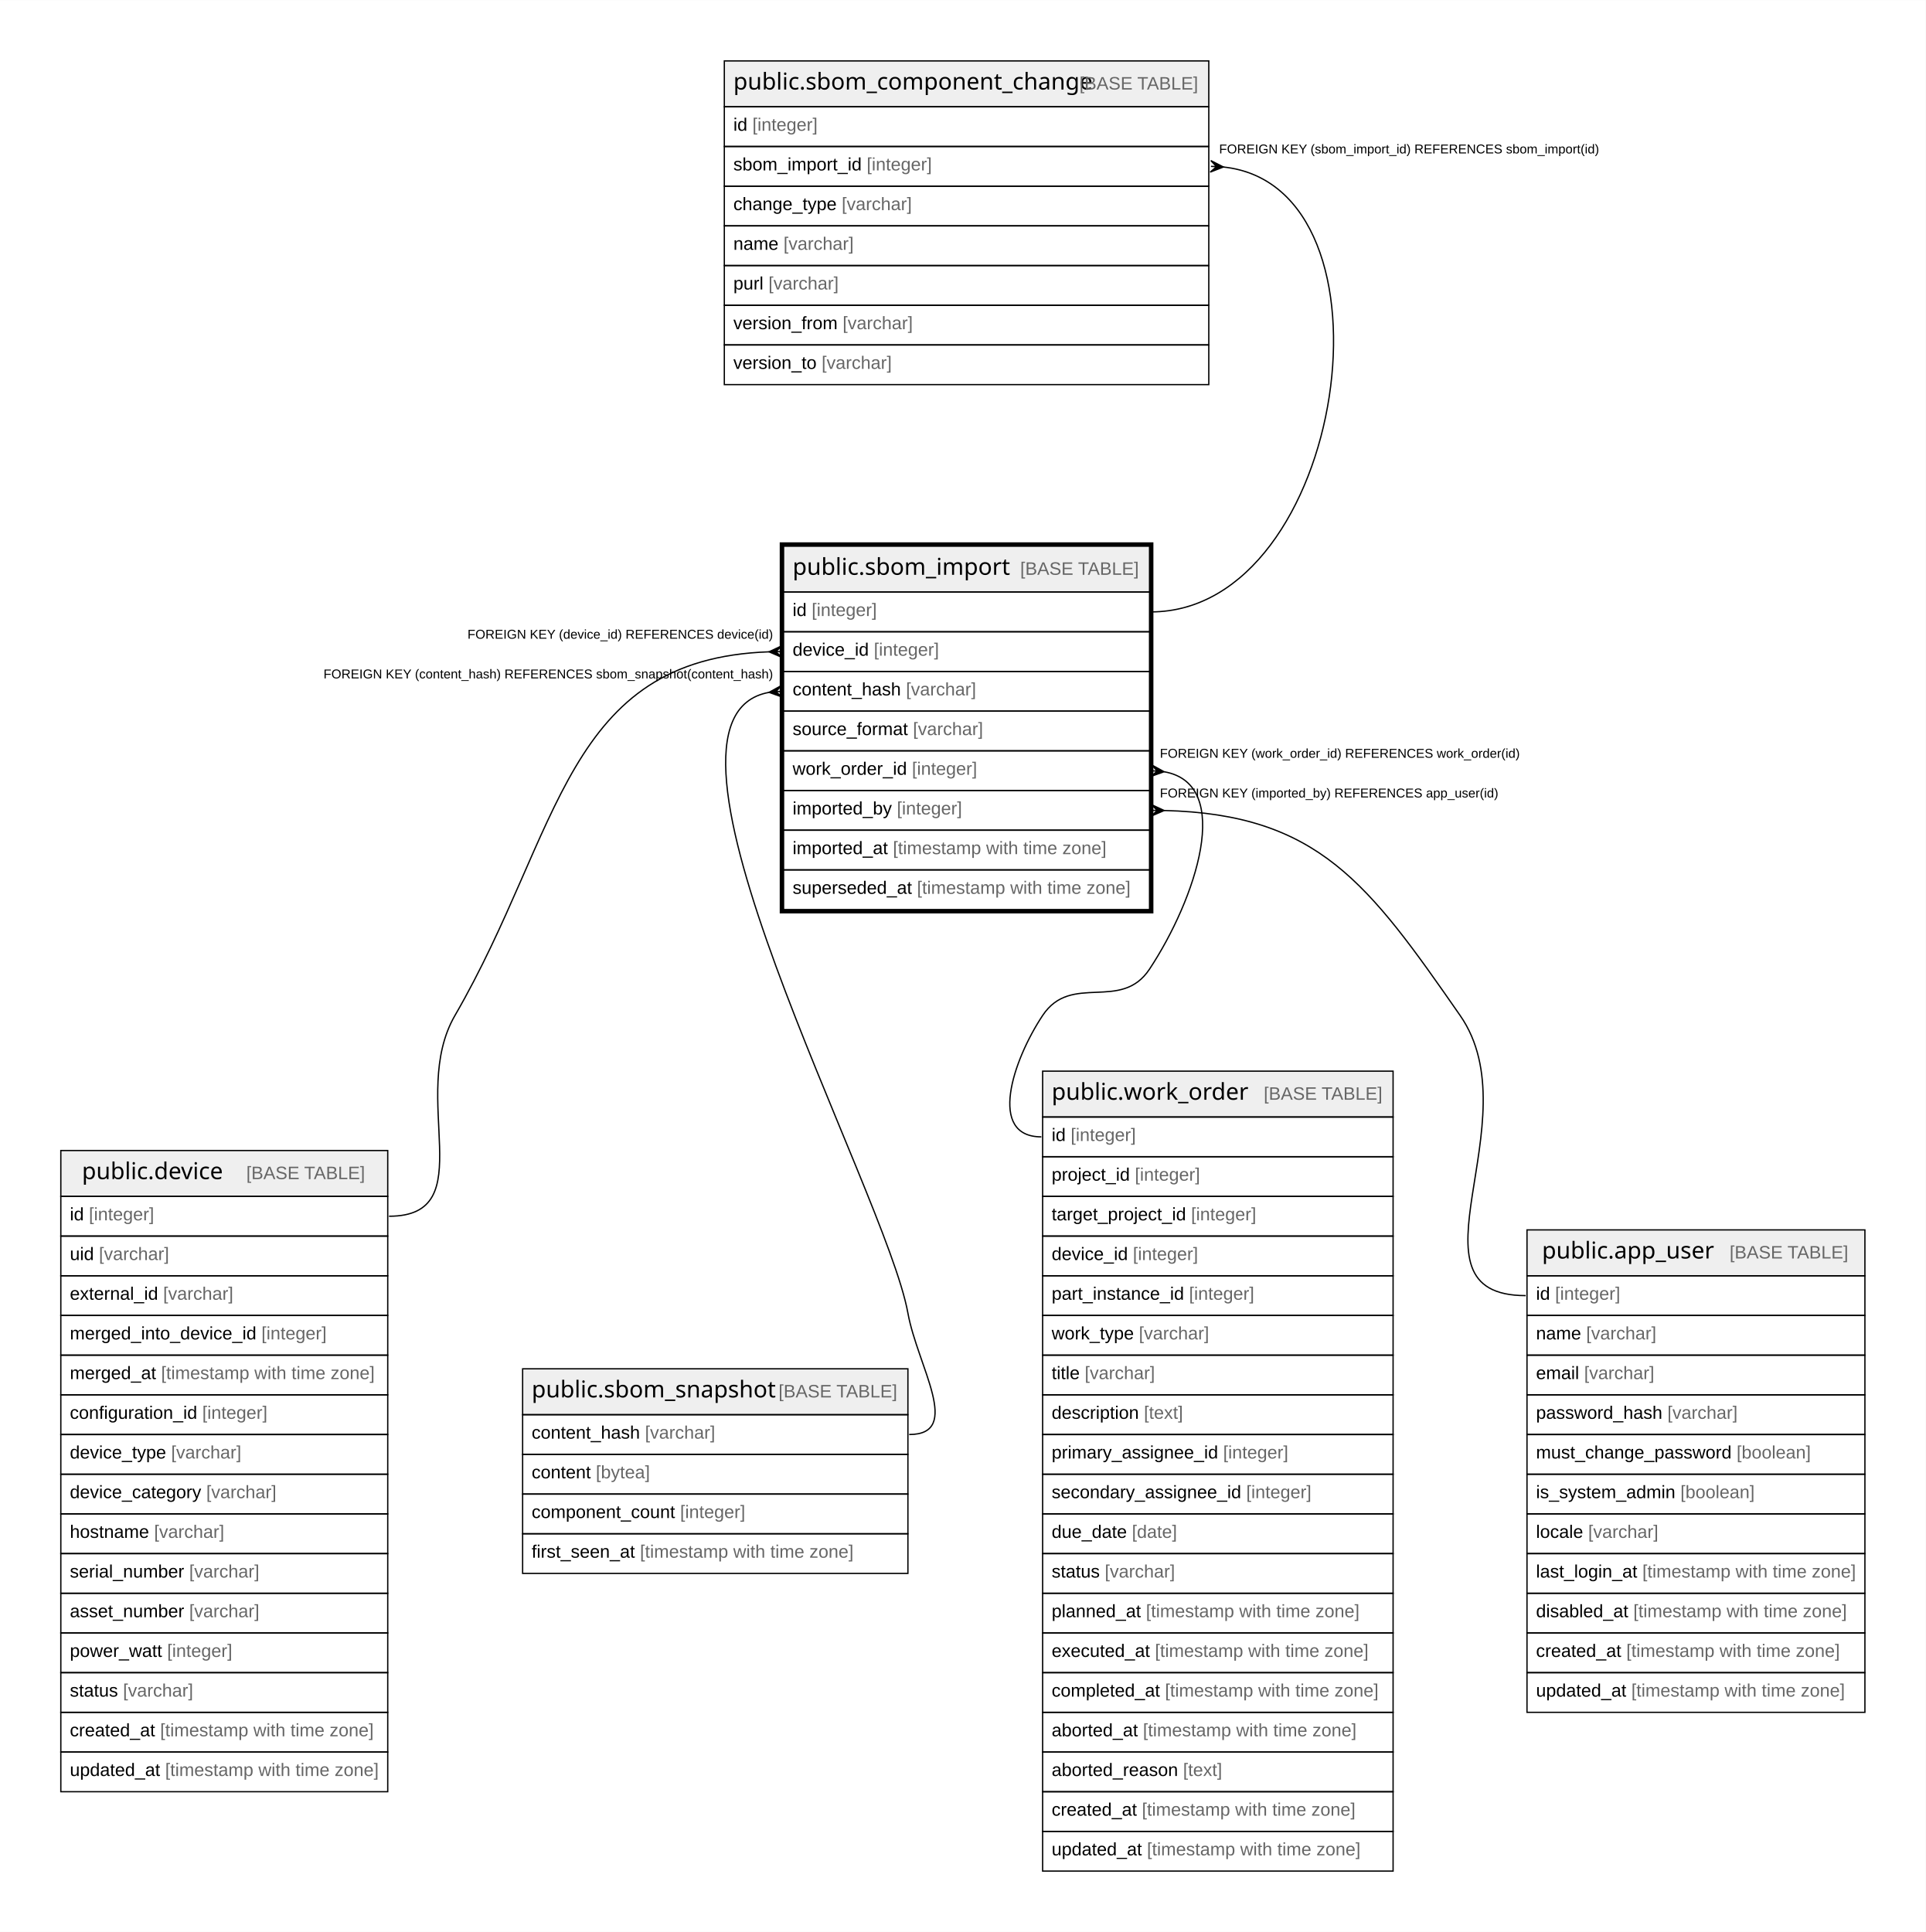
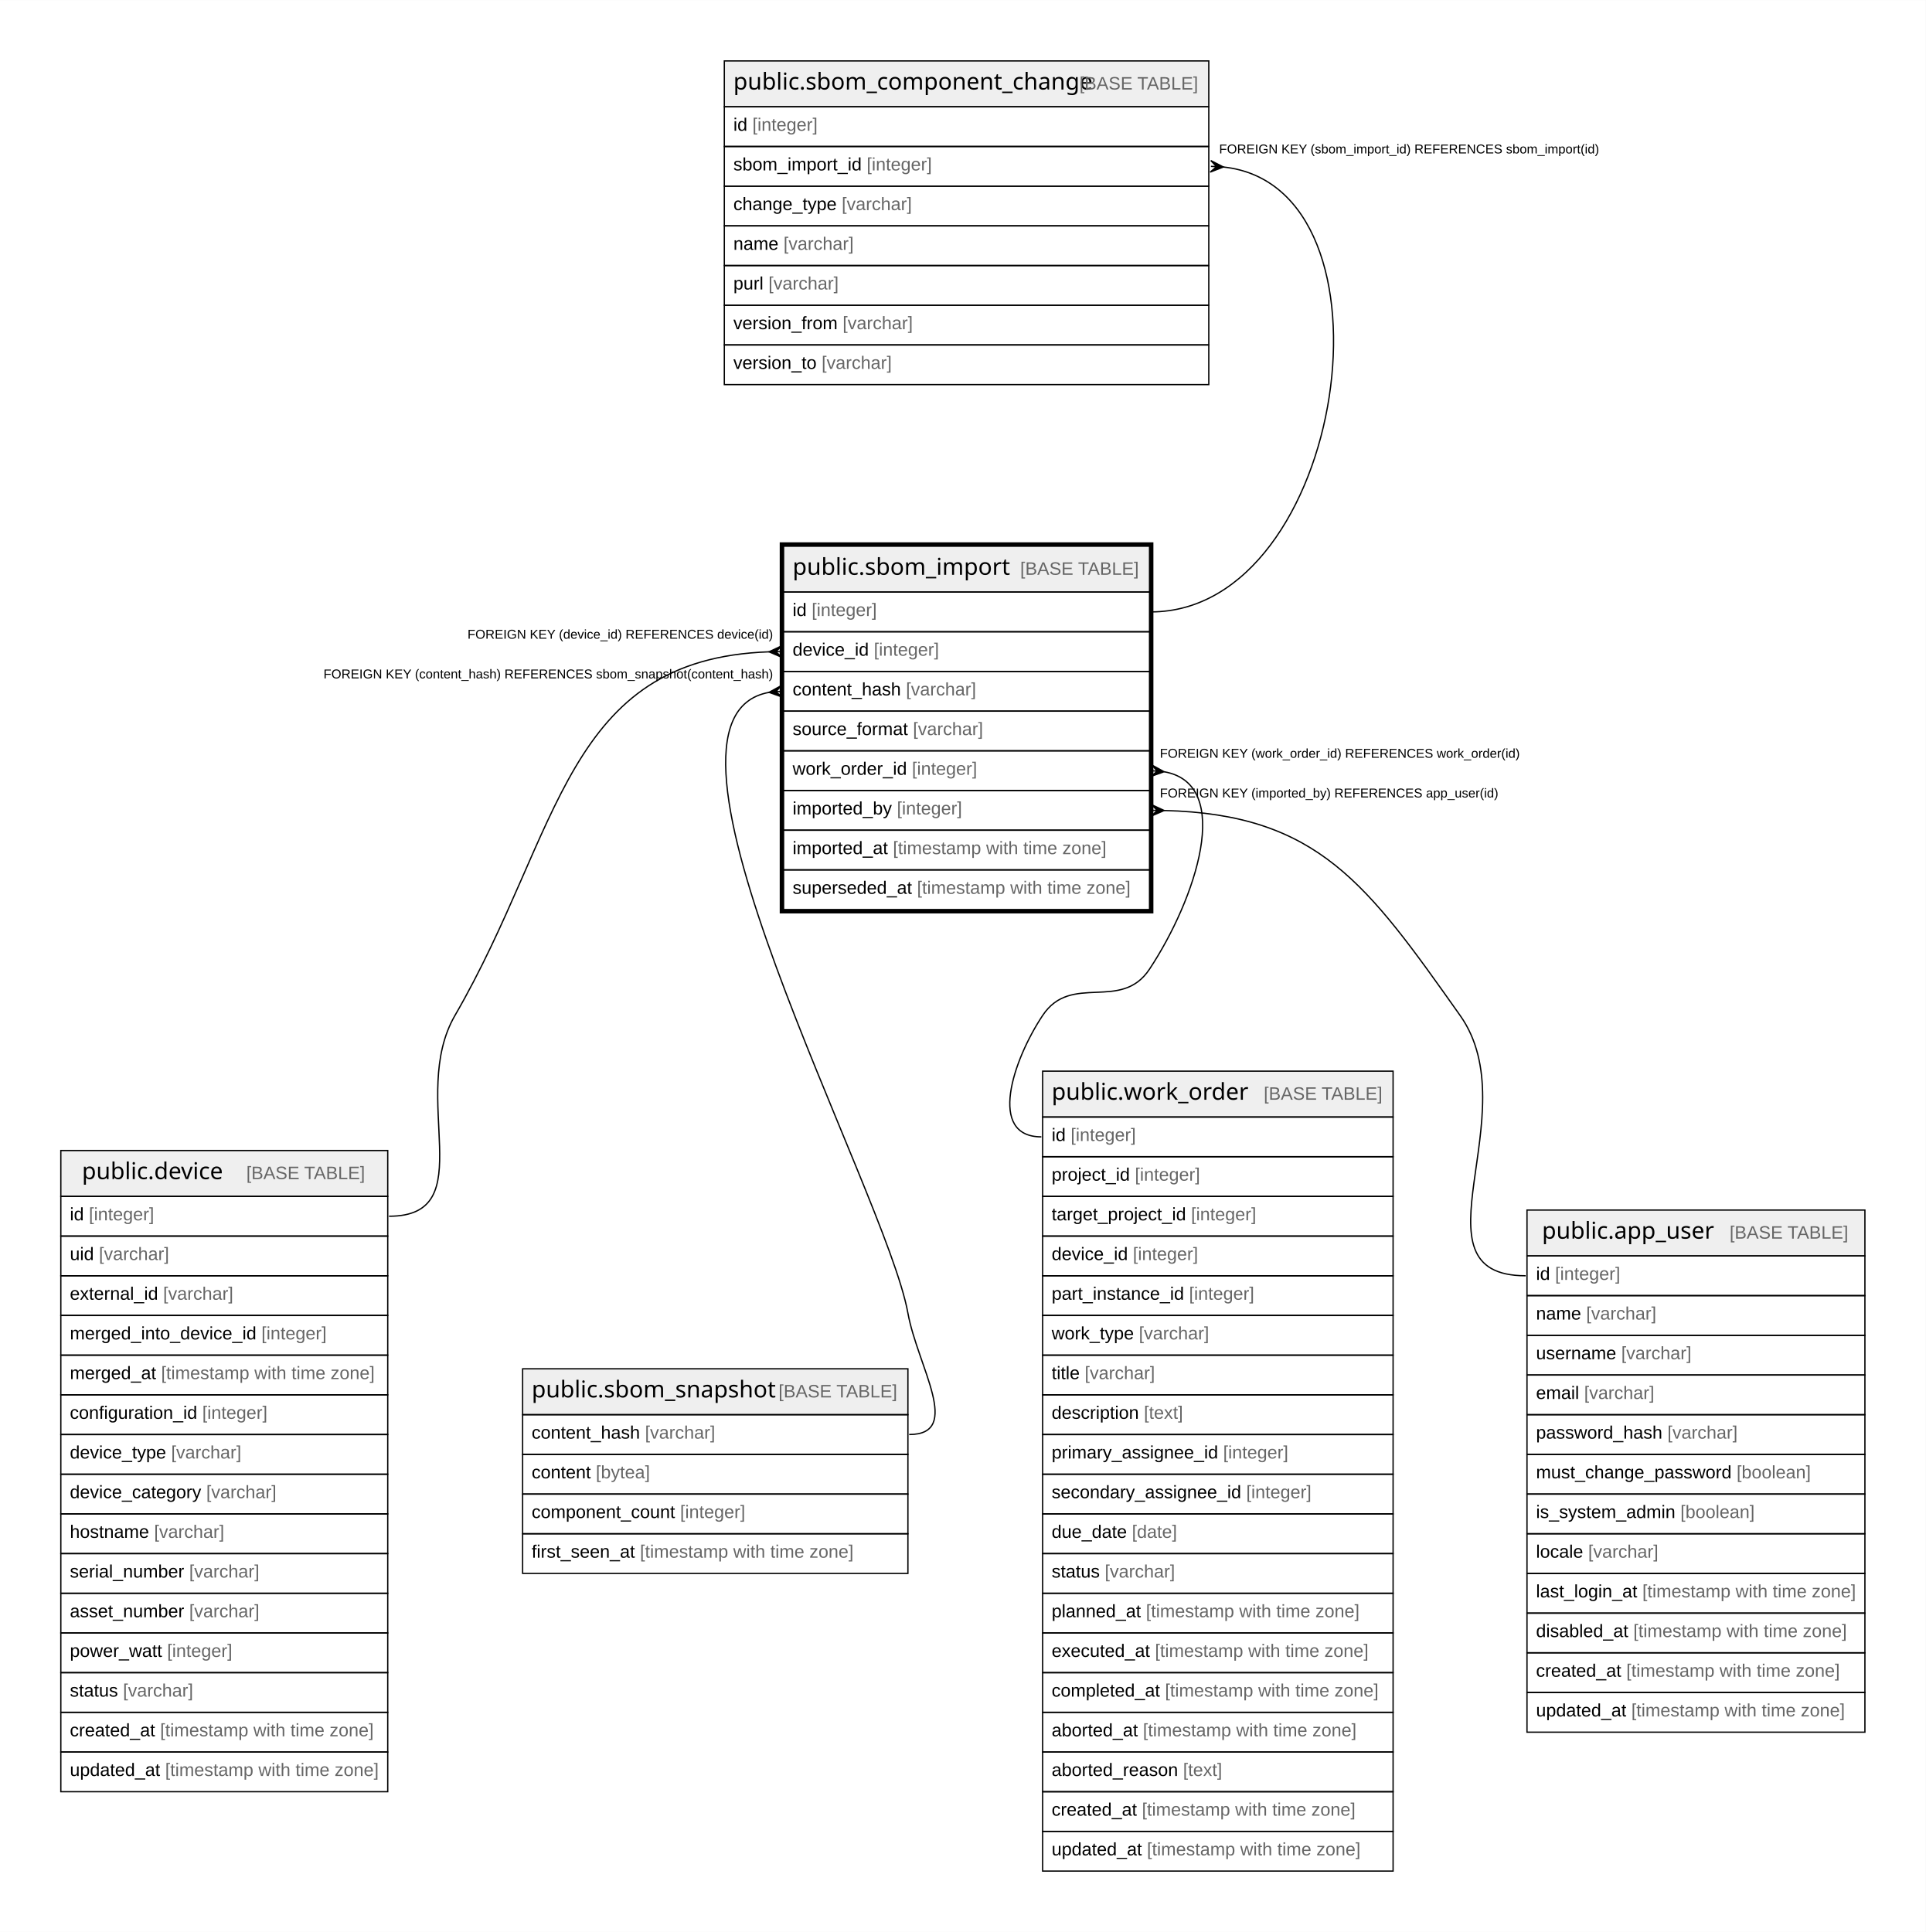
<svg xmlns="http://www.w3.org/2000/svg" width="1494pt" height="1499pt" viewBox="0.00 0.00 1494.35 1499.20">
  <g id="graph0" class="graph" transform="scale(1 1) rotate(0) translate(4 1495.2)">
    <polygon fill="white" stroke="none" points="-4,4 -4,-1495.2 1490.35,-1495.2 1490.35,4 -4,4" />
    <g id="node1" class="node">
      <polygon fill="#efefef" stroke="none" points="604.05,-1035.8 604.05,-1071.4 888.03,-1071.4 888.03,-1035.8 604.05,-1035.8" />
      <polygon fill="none" stroke="black" points="604.05,-1035.8 604.05,-1071.4 888.03,-1071.4 888.03,-1035.8 604.05,-1035.8" />
      <text text-anchor="start" x="611.05" y="-1049.2" font-family="Arial Bold" font-size="18.00">public.sbom_import</text>
      <text text-anchor="start" x="756.54" y="-1049.2" font-family="Arial" font-size="14.00">    </text>
      <text text-anchor="start" x="787.66" y="-1049.2" font-family="Arial" font-size="14.00" fill="#666666">[BASE TABLE]</text>
      <polygon fill="none" stroke="black" points="604.05,-1005 604.05,-1035.8 888.03,-1035.8 888.03,-1005 604.05,-1005" />
      <text text-anchor="start" x="611.05" y="-1017.2" font-family="Arial" font-size="14.00">id </text>
      <text text-anchor="start" x="625.84" y="-1017.2" font-family="Arial" font-size="14.00" fill="#666666">[integer]</text>
      <polygon fill="none" stroke="black" points="604.05,-974.2 604.05,-1005 888.03,-1005 888.03,-974.2 604.05,-974.2" />
      <text text-anchor="start" x="611.05" y="-986.4" font-family="Arial" font-size="14.00">device_id </text>
      <text text-anchor="start" x="674.09" y="-986.4" font-family="Arial" font-size="14.00" fill="#666666">[integer]</text>
      <polygon fill="none" stroke="black" points="604.05,-943.4 604.05,-974.2 888.03,-974.2 888.03,-943.4 604.05,-943.4" />
      <text text-anchor="start" x="611.05" y="-955.6" font-family="Arial" font-size="14.00">content_hash </text>
      <text text-anchor="start" x="699.01" y="-955.6" font-family="Arial" font-size="14.00" fill="#666666">[varchar]</text>
      <polygon fill="none" stroke="black" points="604.05,-912.6 604.05,-943.4 888.03,-943.4 888.03,-912.6 604.05,-912.6" />
      <text text-anchor="start" x="611.05" y="-924.8" font-family="Arial" font-size="14.00">source_format </text>
      <text text-anchor="start" x="704.42" y="-924.8" font-family="Arial" font-size="14.00" fill="#666666">[varchar]</text>
      <polygon fill="none" stroke="black" points="604.05,-881.8 604.05,-912.6 888.03,-912.6 888.03,-881.8 604.05,-881.8" />
      <text text-anchor="start" x="611.05" y="-894" font-family="Arial" font-size="14.00">work_order_id </text>
      <text text-anchor="start" x="703.65" y="-894" font-family="Arial" font-size="14.00" fill="#666666">[integer]</text>
      <polygon fill="none" stroke="black" points="604.05,-851 604.05,-881.8 888.03,-881.8 888.03,-851 604.05,-851" />
      <text text-anchor="start" x="611.05" y="-863.2" font-family="Arial" font-size="14.00">imported_by </text>
      <text text-anchor="start" x="691.98" y="-863.2" font-family="Arial" font-size="14.00" fill="#666666">[integer]</text>
      <polygon fill="none" stroke="black" points="604.05,-820.2 604.05,-851 888.03,-851 888.03,-820.2 604.05,-820.2" />
      <text text-anchor="start" x="611.05" y="-832.4" font-family="Arial" font-size="14.00">imported_at </text>
      <text text-anchor="start" x="688.87" y="-832.4" font-family="Arial" font-size="14.00" fill="#666666">[timestamp with time zone]</text>
      <polygon fill="none" stroke="black" points="604.05,-789.4 604.05,-820.2 888.03,-820.2 888.03,-789.4 604.05,-789.4" />
      <text text-anchor="start" x="611.05" y="-801.6" font-family="Arial" font-size="14.00">superseded_at </text>
      <text text-anchor="start" x="707.57" y="-801.6" font-family="Arial" font-size="14.00" fill="#666666">[timestamp with time zone]</text>
      <polygon fill="none" stroke="black" stroke-width="3" points="602.55,-787.9 602.55,-1072.9 889.53,-1072.9 889.53,-787.9 602.55,-787.9" />
    </g>
    <g id="node3" class="node">
      <polygon fill="#efefef" stroke="none" points="43.2,-566.8 43.2,-602.4 296.88,-602.4 296.88,-566.8 43.2,-566.8" />
      <polygon fill="none" stroke="black" points="43.2,-566.8 43.2,-602.4 296.88,-602.4 296.88,-566.8 43.2,-566.8" />
      <text text-anchor="start" x="59.57" y="-580.2" font-family="Arial Bold" font-size="18.00">public.device</text>
      <text text-anchor="start" x="156.03" y="-580.2" font-family="Arial" font-size="14.00">    </text>
      <text text-anchor="start" x="187.14" y="-580.2" font-family="Arial" font-size="14.00" fill="#666666">[BASE TABLE]</text>
      <polygon fill="none" stroke="black" points="43.2,-536 43.2,-566.8 296.88,-566.8 296.88,-536 43.2,-536" />
      <text text-anchor="start" x="50.2" y="-548.2" font-family="Arial" font-size="14.00">id </text>
      <text text-anchor="start" x="64.99" y="-548.2" font-family="Arial" font-size="14.00" fill="#666666">[integer]</text>
      <polygon fill="none" stroke="black" points="43.2,-505.2 43.2,-536 296.88,-536 296.88,-505.2 43.2,-505.2" />
      <text text-anchor="start" x="50.2" y="-517.4" font-family="Arial" font-size="14.00">uid </text>
      <text text-anchor="start" x="72.77" y="-517.4" font-family="Arial" font-size="14.00" fill="#666666">[varchar]</text>
      <polygon fill="none" stroke="black" points="43.2,-474.4 43.2,-505.2 296.88,-505.2 296.88,-474.4 43.2,-474.4" />
      <text text-anchor="start" x="50.2" y="-486.6" font-family="Arial" font-size="14.00">external_id </text>
      <text text-anchor="start" x="122.58" y="-486.6" font-family="Arial" font-size="14.00" fill="#666666">[varchar]</text>
      <polygon fill="none" stroke="black" points="43.2,-443.6 43.2,-474.4 296.88,-474.4 296.88,-443.6 43.2,-443.6" />
      <text text-anchor="start" x="50.2" y="-455.8" font-family="Arial" font-size="14.00">merged_into_device_id </text>
      <text text-anchor="start" x="198.85" y="-455.8" font-family="Arial" font-size="14.00" fill="#666666">[integer]</text>
      <polygon fill="none" stroke="black" points="43.2,-412.8 43.2,-443.6 296.88,-443.6 296.88,-412.8 43.2,-412.8" />
      <text text-anchor="start" x="50.2" y="-425" font-family="Arial" font-size="14.00">merged_at </text>
      <text text-anchor="start" x="121.02" y="-425" font-family="Arial" font-size="14.00" fill="#666666">[timestamp with time zone]</text>
      <polygon fill="none" stroke="black" points="43.2,-382 43.2,-412.8 296.88,-412.8 296.88,-382 43.2,-382" />
      <text text-anchor="start" x="50.2" y="-394.2" font-family="Arial" font-size="14.00">configuration_id </text>
      <text text-anchor="start" x="152.94" y="-394.2" font-family="Arial" font-size="14.00" fill="#666666">[integer]</text>
      <polygon fill="none" stroke="black" points="43.2,-351.2 43.2,-382 296.88,-382 296.88,-351.2 43.2,-351.2" />
      <text text-anchor="start" x="50.2" y="-363.4" font-family="Arial" font-size="14.00">device_type </text>
      <text text-anchor="start" x="128.81" y="-363.4" font-family="Arial" font-size="14.00" fill="#666666">[varchar]</text>
      <polygon fill="none" stroke="black" points="43.2,-320.4 43.2,-351.2 296.88,-351.2 296.88,-320.4 43.2,-320.4" />
      <text text-anchor="start" x="50.2" y="-332.6" font-family="Arial" font-size="14.00">device_category </text>
      <text text-anchor="start" x="156.04" y="-332.6" font-family="Arial" font-size="14.00" fill="#666666">[varchar]</text>
      <polygon fill="none" stroke="black" points="43.2,-289.6 43.2,-320.4 296.88,-320.4 296.88,-289.6 43.2,-289.6" />
      <text text-anchor="start" x="50.2" y="-301.8" font-family="Arial" font-size="14.00">hostname </text>
      <text text-anchor="start" x="115.57" y="-301.8" font-family="Arial" font-size="14.00" fill="#666666">[varchar]</text>
      <polygon fill="none" stroke="black" points="43.2,-258.8 43.2,-289.6 296.88,-289.6 296.88,-258.8 43.2,-258.8" />
      <text text-anchor="start" x="50.2" y="-271" font-family="Arial" font-size="14.00">serial_number </text>
      <text text-anchor="start" x="142.8" y="-271" font-family="Arial" font-size="14.00" fill="#666666">[varchar]</text>
      <polygon fill="none" stroke="black" points="43.2,-228 43.2,-258.8 296.88,-258.8 296.88,-228 43.2,-228" />
      <text text-anchor="start" x="50.2" y="-240.2" font-family="Arial" font-size="14.00">asset_number </text>
      <text text-anchor="start" x="142.81" y="-240.2" font-family="Arial" font-size="14.00" fill="#666666">[varchar]</text>
      <polygon fill="none" stroke="black" points="43.2,-197.2 43.2,-228 296.88,-228 296.88,-197.2 43.2,-197.2" />
      <text text-anchor="start" x="50.2" y="-209.4" font-family="Arial" font-size="14.00">power_watt </text>
      <text text-anchor="start" x="125.68" y="-209.4" font-family="Arial" font-size="14.00" fill="#666666">[integer]</text>
      <polygon fill="none" stroke="black" points="43.2,-166.4 43.2,-197.2 296.88,-197.2 296.88,-166.4 43.2,-166.4" />
      <text text-anchor="start" x="50.2" y="-178.6" font-family="Arial" font-size="14.00">status </text>
      <text text-anchor="start" x="91.44" y="-178.6" font-family="Arial" font-size="14.00" fill="#666666">[varchar]</text>
      <polygon fill="none" stroke="black" points="43.2,-135.6 43.2,-166.4 296.88,-166.4 296.88,-135.6 43.2,-135.6" />
      <text text-anchor="start" x="50.2" y="-147.8" font-family="Arial" font-size="14.00">created_at </text>
      <text text-anchor="start" x="120.25" y="-147.8" font-family="Arial" font-size="14.00" fill="#666666">[timestamp with time zone]</text>
      <polygon fill="none" stroke="black" points="43.2,-104.8 43.2,-135.6 296.88,-135.6 296.88,-104.8 43.2,-104.8" />
      <text text-anchor="start" x="50.2" y="-117" font-family="Arial" font-size="14.00">updated_at </text>
      <text text-anchor="start" x="124.16" y="-117" font-family="Arial" font-size="14.00" fill="#666666">[timestamp with time zone]</text>
    </g>
    <g id="edge2" class="edge">
      <path fill="none" stroke="black" d="M592.87,-989.43C434.18,-984 431.9,-850.29 349.04,-707.2 312.52,-644.13 370.76,-551.4 297.88,-551.4" />
      <polygon fill="black" stroke="black" points="592.72,-989.43 602.64,-994.09 598.05,-989.52 602.38,-989.59 602.38,-989.59 602.38,-989.59 598.05,-989.52 602.79,-985.1 592.72,-989.43" />
      <text text-anchor="start" x="358.76" y="-999.6" font-family="Arial" font-size="10.00">FOREIGN KEY (device_id) REFERENCES device(id)</text>
    </g>
    <g id="node4" class="node">
      <polygon fill="#efefef" stroke="none" points="401.55,-397.4 401.55,-433 700.53,-433 700.53,-397.4 401.55,-397.4" />
      <polygon fill="none" stroke="black" points="401.55,-397.4 401.55,-433 700.53,-433 700.53,-397.4 401.55,-397.4" />
      <text text-anchor="start" x="408.55" y="-410.8" font-family="Arial Bold" font-size="18.00">public.sbom_snapshot</text>
      <text text-anchor="start" x="569.04" y="-410.8" font-family="Arial" font-size="14.00">    </text>
      <text text-anchor="start" x="600.16" y="-410.8" font-family="Arial" font-size="14.00" fill="#666666">[BASE TABLE]</text>
      <polygon fill="none" stroke="black" points="401.55,-366.6 401.55,-397.4 700.53,-397.4 700.53,-366.6 401.55,-366.6" />
      <text text-anchor="start" x="408.55" y="-378.8" font-family="Arial" font-size="14.00">content_hash </text>
      <text text-anchor="start" x="496.51" y="-378.8" font-family="Arial" font-size="14.00" fill="#666666">[varchar]</text>
      <polygon fill="none" stroke="black" points="401.55,-335.8 401.55,-366.6 700.53,-366.6 700.53,-335.8 401.55,-335.8" />
      <text text-anchor="start" x="408.55" y="-348" font-family="Arial" font-size="14.00">content </text>
      <text text-anchor="start" x="458.36" y="-348" font-family="Arial" font-size="14.00" fill="#666666">[bytea]</text>
      <polygon fill="none" stroke="black" points="401.55,-305 401.55,-335.8 700.53,-335.8 700.53,-305 401.55,-305" />
      <text text-anchor="start" x="408.55" y="-317.2" font-family="Arial" font-size="14.00">component_count </text>
      <text text-anchor="start" x="523.74" y="-317.2" font-family="Arial" font-size="14.00" fill="#666666">[integer]</text>
      <polygon fill="none" stroke="black" points="401.55,-274.2 401.55,-305 700.53,-305 700.53,-274.2 401.55,-274.2" />
      <text text-anchor="start" x="408.55" y="-286.4" font-family="Arial" font-size="14.00">first_seen_at </text>
      <text text-anchor="start" x="492.6" y="-286.4" font-family="Arial" font-size="14.00" fill="#666666">[timestamp with time zone]</text>
    </g>
    <g id="edge3" class="edge">
      <path fill="none" stroke="black" d="M592.82,-957.95C480.56,-938.01 683.22,-572.06 700.53,-476.2 707.98,-435 743.4,-382 701.53,-382" />
      <polygon fill="black" stroke="black" points="592.75,-957.95 602.34,-963.26 598.07,-958.39 602.38,-958.74 602.38,-958.74 602.38,-958.74 598.07,-958.39 603.09,-954.29 592.75,-957.95" />
      <text text-anchor="start" x="247.01" y="-968.8" font-family="Arial" font-size="10.00">FOREIGN KEY (content_hash) REFERENCES sbom_snapshot(content_hash)</text>
    </g>
    <g id="node5" class="node">
      <polygon fill="#efefef" stroke="none" points="805.07,-628.4 805.07,-664 1077.02,-664 1077.02,-628.4 805.07,-628.4" />
      <polygon fill="none" stroke="black" points="805.07,-628.4 805.07,-664 1077.02,-664 1077.02,-628.4 805.07,-628.4" />
      <text text-anchor="start" x="812.07" y="-641.8" font-family="Arial Bold" font-size="18.00">public.work_order</text>
      <text text-anchor="start" x="945.53" y="-641.8" font-family="Arial" font-size="14.00">    </text>
      <text text-anchor="start" x="976.64" y="-641.8" font-family="Arial" font-size="14.00" fill="#666666">[BASE TABLE]</text>
      <polygon fill="none" stroke="black" points="805.07,-597.6 805.07,-628.4 1077.02,-628.4 1077.02,-597.6 805.07,-597.6" />
      <text text-anchor="start" x="812.07" y="-609.8" font-family="Arial" font-size="14.00">id </text>
      <text text-anchor="start" x="826.85" y="-609.8" font-family="Arial" font-size="14.00" fill="#666666">[integer]</text>
      <polygon fill="none" stroke="black" points="805.07,-566.8 805.07,-597.6 1077.02,-597.6 1077.02,-566.8 805.07,-566.8" />
      <text text-anchor="start" x="812.07" y="-579" font-family="Arial" font-size="14.00">project_id </text>
      <text text-anchor="start" x="876.66" y="-579" font-family="Arial" font-size="14.00" fill="#666666">[integer]</text>
      <polygon fill="none" stroke="black" points="805.07,-536 805.07,-566.8 1077.02,-566.8 1077.02,-536 805.07,-536" />
      <text text-anchor="start" x="812.07" y="-548.2" font-family="Arial" font-size="14.00">target_project_id </text>
      <text text-anchor="start" x="920.24" y="-548.2" font-family="Arial" font-size="14.00" fill="#666666">[integer]</text>
      <polygon fill="none" stroke="black" points="805.07,-505.2 805.07,-536 1077.02,-536 1077.02,-505.2 805.07,-505.2" />
      <text text-anchor="start" x="812.07" y="-517.4" font-family="Arial" font-size="14.00">device_id </text>
      <text text-anchor="start" x="875.11" y="-517.4" font-family="Arial" font-size="14.00" fill="#666666">[integer]</text>
      <polygon fill="none" stroke="black" points="805.07,-474.4 805.07,-505.2 1077.02,-505.2 1077.02,-474.4 805.07,-474.4" />
      <text text-anchor="start" x="812.07" y="-486.6" font-family="Arial" font-size="14.00">part_instance_id </text>
      <text text-anchor="start" x="918.69" y="-486.6" font-family="Arial" font-size="14.00" fill="#666666">[integer]</text>
      <polygon fill="none" stroke="black" points="805.07,-443.6 805.07,-474.4 1077.02,-474.4 1077.02,-443.6 805.07,-443.6" />
      <text text-anchor="start" x="812.07" y="-455.8" font-family="Arial" font-size="14.00">work_type </text>
      <text text-anchor="start" x="879.76" y="-455.8" font-family="Arial" font-size="14.00" fill="#666666">[varchar]</text>
      <polygon fill="none" stroke="black" points="805.07,-412.8 805.07,-443.6 1077.02,-443.6 1077.02,-412.8 805.07,-412.8" />
      <text text-anchor="start" x="812.07" y="-425" font-family="Arial" font-size="14.00">title </text>
      <text text-anchor="start" x="837.74" y="-425" font-family="Arial" font-size="14.00" fill="#666666">[varchar]</text>
      <polygon fill="none" stroke="black" points="805.07,-382 805.07,-412.8 1077.02,-412.8 1077.02,-382 805.07,-382" />
      <text text-anchor="start" x="812.07" y="-394.2" font-family="Arial" font-size="14.00">description </text>
      <text text-anchor="start" x="883.66" y="-394.2" font-family="Arial" font-size="14.00" fill="#666666">[text]</text>
      <polygon fill="none" stroke="black" points="805.07,-351.2 805.07,-382 1077.02,-382 1077.02,-351.2 805.07,-351.2" />
      <text text-anchor="start" x="812.07" y="-363.4" font-family="Arial" font-size="14.00">primary_assignee_id </text>
      <text text-anchor="start" x="945.13" y="-363.4" font-family="Arial" font-size="14.00" fill="#666666">[integer]</text>
      <polygon fill="none" stroke="black" points="805.07,-320.4 805.07,-351.2 1077.02,-351.2 1077.02,-320.4 805.07,-320.4" />
      <text text-anchor="start" x="812.07" y="-332.6" font-family="Arial" font-size="14.00">secondary_assignee_id </text>
      <text text-anchor="start" x="963.06" y="-332.6" font-family="Arial" font-size="14.00" fill="#666666">[integer]</text>
      <polygon fill="none" stroke="black" points="805.07,-289.6 805.07,-320.4 1077.02,-320.4 1077.02,-289.6 805.07,-289.6" />
      <text text-anchor="start" x="812.07" y="-301.8" font-family="Arial" font-size="14.00">due_date </text>
      <text text-anchor="start" x="874.35" y="-301.8" font-family="Arial" font-size="14.00" fill="#666666">[date]</text>
      <polygon fill="none" stroke="black" points="805.07,-258.8 805.07,-289.6 1077.02,-289.6 1077.02,-258.8 805.07,-258.8" />
      <text text-anchor="start" x="812.07" y="-271" font-family="Arial" font-size="14.00">status </text>
      <text text-anchor="start" x="853.31" y="-271" font-family="Arial" font-size="14.00" fill="#666666">[varchar]</text>
      <polygon fill="none" stroke="black" points="805.07,-228 805.07,-258.8 1077.02,-258.8 1077.02,-228 805.07,-228" />
      <text text-anchor="start" x="812.07" y="-240.2" font-family="Arial" font-size="14.00">planned_at </text>
      <text text-anchor="start" x="885.24" y="-240.2" font-family="Arial" font-size="14.00" fill="#666666">[timestamp with time zone]</text>
      <polygon fill="none" stroke="black" points="805.07,-197.2 805.07,-228 1077.02,-228 1077.02,-197.2 805.07,-197.2" />
      <text text-anchor="start" x="812.07" y="-209.4" font-family="Arial" font-size="14.00">executed_at </text>
      <text text-anchor="start" x="892.24" y="-209.4" font-family="Arial" font-size="14.00" fill="#666666">[timestamp with time zone]</text>
      <polygon fill="none" stroke="black" points="805.07,-166.4 805.07,-197.2 1077.02,-197.2 1077.02,-166.4 805.07,-166.4" />
      <text text-anchor="start" x="812.07" y="-178.6" font-family="Arial" font-size="14.00">completed_at </text>
      <text text-anchor="start" x="900.01" y="-178.6" font-family="Arial" font-size="14.00" fill="#666666">[timestamp with time zone]</text>
      <polygon fill="none" stroke="black" points="805.07,-135.6 805.07,-166.4 1077.02,-166.4 1077.02,-135.6 805.07,-135.6" />
      <text text-anchor="start" x="812.07" y="-147.8" font-family="Arial" font-size="14.00">aborted_at </text>
      <text text-anchor="start" x="882.9" y="-147.8" font-family="Arial" font-size="14.00" fill="#666666">[timestamp with time zone]</text>
      <polygon fill="none" stroke="black" points="805.07,-104.8 805.07,-135.6 1077.02,-135.6 1077.02,-104.8 805.07,-104.8" />
      <text text-anchor="start" x="812.07" y="-117" font-family="Arial" font-size="14.00">aborted_reason </text>
      <text text-anchor="start" x="914.03" y="-117" font-family="Arial" font-size="14.00" fill="#666666">[text]</text>
      <polygon fill="none" stroke="black" points="805.07,-74 805.07,-104.8 1077.02,-104.8 1077.02,-74 805.07,-74" />
      <text text-anchor="start" x="812.07" y="-86.2" font-family="Arial" font-size="14.00">created_at </text>
      <text text-anchor="start" x="882.11" y="-86.2" font-family="Arial" font-size="14.00" fill="#666666">[timestamp with time zone]</text>
      <polygon fill="none" stroke="black" points="805.07,-43.2 805.07,-74 1077.02,-74 1077.02,-43.2 805.07,-43.2" />
      <text text-anchor="start" x="812.07" y="-55.4" font-family="Arial" font-size="14.00">updated_at </text>
      <text text-anchor="start" x="886.02" y="-55.4" font-family="Arial" font-size="14.00" fill="#666666">[timestamp with time zone]</text>
    </g>
    <g id="edge4" class="edge">
      <path fill="none" stroke="black" d="M899.38,-896.35C953.99,-886.72 923.7,-797.18 888.03,-743.2 865.87,-709.66 827.3,-740.69 805.07,-707.2 781.91,-672.32 762.2,-613 804.07,-613" />
      <polygon fill="black" stroke="black" points="899.33,-896.36 889,-892.69 894.02,-896.79 889.7,-897.15 889.7,-897.15 889.7,-897.15 894.02,-896.79 889.73,-901.66 899.33,-896.36" />
      <text text-anchor="start" x="896.03" y="-907.2" font-family="Arial" font-size="10.00">FOREIGN KEY (work_order_id) REFERENCES work_order(id)</text>
    </g>
    <g id="node6" class="node">
-       <polygon fill="#efefef" stroke="none" points="1180.93,-505.2 1180.93,-540.8 1443.15,-540.8 1443.15,-505.2 1180.93,-505.2" />
-       <polygon fill="none" stroke="black" points="1180.93,-505.2 1180.93,-540.8 1443.15,-540.8 1443.15,-505.2 1180.93,-505.2" />
-       <text text-anchor="start" x="1192.56" y="-518.6" font-family="Arial Bold" font-size="18.00">public.app_user</text>
-       <text text-anchor="start" x="1307.03" y="-518.6" font-family="Arial" font-size="14.00">    </text>
-       <text text-anchor="start" x="1338.15" y="-518.6" font-family="Arial" font-size="14.00" fill="#666666">[BASE TABLE]</text>
-       <polygon fill="none" stroke="black" points="1180.93,-474.4 1180.93,-505.2 1443.15,-505.2 1443.15,-474.4 1180.93,-474.4" />
-       <text text-anchor="start" x="1187.93" y="-486.6" font-family="Arial" font-size="14.00">id </text>
-       <text text-anchor="start" x="1202.71" y="-486.6" font-family="Arial" font-size="14.00" fill="#666666">[integer]</text>
-       <polygon fill="none" stroke="black" points="1180.93,-443.6 1180.93,-474.4 1443.15,-474.4 1443.15,-443.6 1180.93,-443.6" />
-       <text text-anchor="start" x="1187.93" y="-455.8" font-family="Arial" font-size="14.00">name </text>
-       <text text-anchor="start" x="1226.84" y="-455.8" font-family="Arial" font-size="14.00" fill="#666666">[varchar]</text>
-       <polygon fill="none" stroke="black" points="1180.93,-412.8 1180.93,-443.6 1443.15,-443.6 1443.15,-412.8 1180.93,-412.8" />
-       <text text-anchor="start" x="1187.93" y="-425" font-family="Arial" font-size="14.00">email </text>
-       <text text-anchor="start" x="1225.27" y="-425" font-family="Arial" font-size="14.00" fill="#666666">[varchar]</text>
-       <polygon fill="none" stroke="black" points="1180.93,-382 1180.93,-412.8 1443.15,-412.8 1443.15,-382 1180.93,-382" />
-       <text text-anchor="start" x="1187.93" y="-394.2" font-family="Arial" font-size="14.00">password_hash </text>
-       <text text-anchor="start" x="1289.88" y="-394.2" font-family="Arial" font-size="14.00" fill="#666666">[varchar]</text>
-       <polygon fill="none" stroke="black" points="1180.93,-351.2 1180.93,-382 1443.15,-382 1443.15,-351.2 1180.93,-351.2" />
-       <text text-anchor="start" x="1187.93" y="-363.4" font-family="Arial" font-size="14.00">must_change_password </text>
-       <text text-anchor="start" x="1343.58" y="-363.4" font-family="Arial" font-size="14.00" fill="#666666">[boolean]</text>
-       <polygon fill="none" stroke="black" points="1180.93,-320.4 1180.93,-351.2 1443.15,-351.2 1443.15,-320.4 1180.93,-320.4" />
-       <text text-anchor="start" x="1187.93" y="-332.6" font-family="Arial" font-size="14.00">is_system_admin </text>
-       <text text-anchor="start" x="1299.97" y="-332.6" font-family="Arial" font-size="14.00" fill="#666666">[boolean]</text>
-       <polygon fill="none" stroke="black" points="1180.93,-289.6 1180.93,-320.4 1443.15,-320.4 1443.15,-289.6 1180.93,-289.6" />
-       <text text-anchor="start" x="1187.93" y="-301.8" font-family="Arial" font-size="14.00">locale </text>
-       <text text-anchor="start" x="1228.4" y="-301.8" font-family="Arial" font-size="14.00" fill="#666666">[varchar]</text>
-       <polygon fill="none" stroke="black" points="1180.93,-258.8 1180.93,-289.6 1443.15,-289.6 1443.15,-258.8 1180.93,-258.8" />
-       <text text-anchor="start" x="1187.93" y="-271" font-family="Arial" font-size="14.00">last_login_at </text>
-       <text text-anchor="start" x="1270.43" y="-271" font-family="Arial" font-size="14.00" fill="#666666">[timestamp with time zone]</text>
-       <polygon fill="none" stroke="black" points="1180.93,-228 1180.93,-258.8 1443.15,-258.8 1443.15,-228 1180.93,-228" />
-       <text text-anchor="start" x="1187.93" y="-240.2" font-family="Arial" font-size="14.00">disabled_at </text>
-       <text text-anchor="start" x="1263.43" y="-240.2" font-family="Arial" font-size="14.00" fill="#666666">[timestamp with time zone]</text>
-       <polygon fill="none" stroke="black" points="1180.93,-197.2 1180.93,-228 1443.15,-228 1443.15,-197.2 1180.93,-197.2" />
-       <text text-anchor="start" x="1187.93" y="-209.4" font-family="Arial" font-size="14.00">created_at </text>
-       <text text-anchor="start" x="1257.98" y="-209.4" font-family="Arial" font-size="14.00" fill="#666666">[timestamp with time zone]</text>
-       <polygon fill="none" stroke="black" points="1180.93,-166.4 1180.93,-197.2 1443.15,-197.2 1443.15,-166.4 1180.93,-166.4" />
-       <text text-anchor="start" x="1187.93" y="-178.6" font-family="Arial" font-size="14.00">updated_at </text>
-       <text text-anchor="start" x="1261.89" y="-178.6" font-family="Arial" font-size="14.00" fill="#666666">[timestamp with time zone]</text>
+       <polygon fill="#efefef" stroke="none" points="1180.93,-520.6 1180.93,-556.2 1443.15,-556.2 1443.15,-520.6 1180.93,-520.6" />
+       <polygon fill="none" stroke="black" points="1180.93,-520.6 1180.93,-556.2 1443.15,-556.2 1443.15,-520.6 1180.93,-520.6" />
+       <text text-anchor="start" x="1192.56" y="-534" font-family="Arial Bold" font-size="18.00">public.app_user</text>
+       <text text-anchor="start" x="1307.03" y="-534" font-family="Arial" font-size="14.00">    </text>
+       <text text-anchor="start" x="1338.15" y="-534" font-family="Arial" font-size="14.00" fill="#666666">[BASE TABLE]</text>
+       <polygon fill="none" stroke="black" points="1180.93,-489.8 1180.93,-520.6 1443.15,-520.6 1443.15,-489.8 1180.93,-489.8" />
+       <text text-anchor="start" x="1187.93" y="-502" font-family="Arial" font-size="14.00">id </text>
+       <text text-anchor="start" x="1202.71" y="-502" font-family="Arial" font-size="14.00" fill="#666666">[integer]</text>
+       <polygon fill="none" stroke="black" points="1180.93,-459 1180.93,-489.8 1443.15,-489.8 1443.15,-459 1180.93,-459" />
+       <text text-anchor="start" x="1187.93" y="-471.2" font-family="Arial" font-size="14.00">name </text>
+       <text text-anchor="start" x="1226.84" y="-471.2" font-family="Arial" font-size="14.00" fill="#666666">[varchar]</text>
+       <polygon fill="none" stroke="black" points="1180.93,-428.2 1180.93,-459 1443.15,-459 1443.15,-428.2 1180.93,-428.2" />
+       <text text-anchor="start" x="1187.93" y="-440.4" font-family="Arial" font-size="14.00">username </text>
+       <text text-anchor="start" x="1254.07" y="-440.4" font-family="Arial" font-size="14.00" fill="#666666">[varchar]</text>
+       <polygon fill="none" stroke="black" points="1180.93,-397.4 1180.93,-428.2 1443.15,-428.2 1443.15,-397.4 1180.93,-397.4" />
+       <text text-anchor="start" x="1187.93" y="-409.6" font-family="Arial" font-size="14.00">email </text>
+       <text text-anchor="start" x="1225.27" y="-409.6" font-family="Arial" font-size="14.00" fill="#666666">[varchar]</text>
+       <polygon fill="none" stroke="black" points="1180.93,-366.6 1180.93,-397.4 1443.15,-397.4 1443.15,-366.6 1180.93,-366.6" />
+       <text text-anchor="start" x="1187.93" y="-378.8" font-family="Arial" font-size="14.00">password_hash </text>
+       <text text-anchor="start" x="1289.88" y="-378.8" font-family="Arial" font-size="14.00" fill="#666666">[varchar]</text>
+       <polygon fill="none" stroke="black" points="1180.93,-335.8 1180.93,-366.6 1443.15,-366.6 1443.15,-335.8 1180.93,-335.8" />
+       <text text-anchor="start" x="1187.93" y="-348" font-family="Arial" font-size="14.00">must_change_password </text>
+       <text text-anchor="start" x="1343.58" y="-348" font-family="Arial" font-size="14.00" fill="#666666">[boolean]</text>
+       <polygon fill="none" stroke="black" points="1180.93,-305 1180.93,-335.8 1443.15,-335.8 1443.15,-305 1180.93,-305" />
+       <text text-anchor="start" x="1187.93" y="-317.2" font-family="Arial" font-size="14.00">is_system_admin </text>
+       <text text-anchor="start" x="1299.97" y="-317.2" font-family="Arial" font-size="14.00" fill="#666666">[boolean]</text>
+       <polygon fill="none" stroke="black" points="1180.93,-274.2 1180.93,-305 1443.15,-305 1443.15,-274.2 1180.93,-274.2" />
+       <text text-anchor="start" x="1187.93" y="-286.4" font-family="Arial" font-size="14.00">locale </text>
+       <text text-anchor="start" x="1228.4" y="-286.4" font-family="Arial" font-size="14.00" fill="#666666">[varchar]</text>
+       <polygon fill="none" stroke="black" points="1180.93,-243.4 1180.93,-274.2 1443.15,-274.2 1443.15,-243.4 1180.93,-243.4" />
+       <text text-anchor="start" x="1187.93" y="-255.6" font-family="Arial" font-size="14.00">last_login_at </text>
+       <text text-anchor="start" x="1270.43" y="-255.6" font-family="Arial" font-size="14.00" fill="#666666">[timestamp with time zone]</text>
+       <polygon fill="none" stroke="black" points="1180.93,-212.6 1180.93,-243.4 1443.15,-243.4 1443.15,-212.6 1180.93,-212.6" />
+       <text text-anchor="start" x="1187.93" y="-224.8" font-family="Arial" font-size="14.00">disabled_at </text>
+       <text text-anchor="start" x="1263.43" y="-224.8" font-family="Arial" font-size="14.00" fill="#666666">[timestamp with time zone]</text>
+       <polygon fill="none" stroke="black" points="1180.93,-181.8 1180.93,-212.6 1443.15,-212.6 1443.15,-181.8 1180.93,-181.8" />
+       <text text-anchor="start" x="1187.93" y="-194" font-family="Arial" font-size="14.00">created_at </text>
+       <text text-anchor="start" x="1257.98" y="-194" font-family="Arial" font-size="14.00" fill="#666666">[timestamp with time zone]</text>
+       <polygon fill="none" stroke="black" points="1180.93,-151 1180.93,-181.8 1443.15,-181.8 1443.15,-151 1180.93,-151" />
+       <text text-anchor="start" x="1187.93" y="-163.2" font-family="Arial" font-size="14.00">updated_at </text>
+       <text text-anchor="start" x="1261.89" y="-163.2" font-family="Arial" font-size="14.00" fill="#666666">[timestamp with time zone]</text>
    </g>
    <g id="edge5" class="edge">
-       <path fill="none" stroke="black" d="M899.34,-866.28C1019.19,-863.4 1057.97,-809.43 1129.04,-707.2 1185.69,-625.72 1080.69,-489.8 1179.93,-489.8" />
+       <path fill="none" stroke="black" d="M899.33,-866.28C1019.14,-863.37 1057.11,-808.82 1129.04,-707.2 1182.53,-631.63 1087.34,-505.2 1179.93,-505.2" />
      <polygon fill="black" stroke="black" points="899.37,-866.28 889.31,-861.9 894.03,-866.34 889.7,-866.39 889.7,-866.39 889.7,-866.39 894.03,-866.34 889.42,-870.9 899.37,-866.28" />
      <text text-anchor="start" x="896.03" y="-876.4" font-family="Arial" font-size="10.00">FOREIGN KEY (imported_by) REFERENCES app_user(id)</text>
    </g>
    <g id="node2" class="node">
      <polygon fill="#efefef" stroke="none" points="558.07,-1412.4 558.07,-1448 934.01,-1448 934.01,-1412.4 558.07,-1412.4" />
      <polygon fill="none" stroke="black" points="558.07,-1412.4 558.07,-1448 934.01,-1448 934.01,-1412.4 558.07,-1412.4" />
      <text text-anchor="start" x="565.07" y="-1425.8" font-family="Arial Bold" font-size="18.00">public.sbom_component_change</text>
      <text text-anchor="start" x="802.52" y="-1425.8" font-family="Arial" font-size="14.00">    </text>
      <text text-anchor="start" x="833.64" y="-1425.8" font-family="Arial" font-size="14.00" fill="#666666">[BASE TABLE]</text>
      <polygon fill="none" stroke="black" points="558.07,-1381.6 558.07,-1412.4 934.01,-1412.4 934.01,-1381.6 558.07,-1381.6" />
      <text text-anchor="start" x="565.07" y="-1393.8" font-family="Arial" font-size="14.00">id </text>
      <text text-anchor="start" x="579.86" y="-1393.8" font-family="Arial" font-size="14.00" fill="#666666">[integer]</text>
      <polygon fill="none" stroke="black" points="558.07,-1350.8 558.07,-1381.6 934.01,-1381.6 934.01,-1350.8 558.07,-1350.8" />
      <text text-anchor="start" x="565.07" y="-1363" font-family="Arial" font-size="14.00">sbom_import_id </text>
      <text text-anchor="start" x="668.56" y="-1363" font-family="Arial" font-size="14.00" fill="#666666">[integer]</text>
      <polygon fill="none" stroke="black" points="558.07,-1320 558.07,-1350.8 934.01,-1350.8 934.01,-1320 558.07,-1320" />
      <text text-anchor="start" x="565.07" y="-1332.2" font-family="Arial" font-size="14.00">change_type </text>
      <text text-anchor="start" x="649.14" y="-1332.2" font-family="Arial" font-size="14.00" fill="#666666">[varchar]</text>
      <polygon fill="none" stroke="black" points="558.07,-1289.2 558.07,-1320 934.01,-1320 934.01,-1289.2 558.07,-1289.2" />
      <text text-anchor="start" x="565.07" y="-1301.4" font-family="Arial" font-size="14.00">name </text>
      <text text-anchor="start" x="603.98" y="-1301.4" font-family="Arial" font-size="14.00" fill="#666666">[varchar]</text>
      <polygon fill="none" stroke="black" points="558.07,-1258.4 558.07,-1289.2 934.01,-1289.2 934.01,-1258.4 558.07,-1258.4" />
      <text text-anchor="start" x="565.07" y="-1270.6" font-family="Arial" font-size="14.00">purl </text>
      <text text-anchor="start" x="592.31" y="-1270.6" font-family="Arial" font-size="14.00" fill="#666666">[varchar]</text>
      <polygon fill="none" stroke="black" points="558.07,-1227.6 558.07,-1258.4 934.01,-1258.4 934.01,-1227.6 558.07,-1227.6" />
      <text text-anchor="start" x="565.07" y="-1239.8" font-family="Arial" font-size="14.00">version_from </text>
      <text text-anchor="start" x="649.88" y="-1239.8" font-family="Arial" font-size="14.00" fill="#666666">[varchar]</text>
      <polygon fill="none" stroke="black" points="558.07,-1196.8 558.07,-1227.6 934.01,-1227.6 934.01,-1196.8 558.07,-1196.8" />
      <text text-anchor="start" x="565.07" y="-1209" font-family="Arial" font-size="14.00">version_to </text>
      <text text-anchor="start" x="633.56" y="-1209" font-family="Arial" font-size="14.00" fill="#666666">[varchar]</text>
    </g>
    <g id="edge1" class="edge">
      <path fill="none" stroke="black" d="M945.15,-1365.68C1087.93,-1350.84 1040.59,-1020.4 889.03,-1020.4" />
      <polygon fill="black" stroke="black" points="945.33,-1365.68 935.11,-1361.69 940,-1365.95 935.68,-1366.17 935.68,-1366.17 935.68,-1366.17 940,-1365.95 935.57,-1370.68 945.33,-1365.68" />
      <text text-anchor="start" x="942.01" y="-1376.2" font-family="Arial" font-size="10.00">FOREIGN KEY (sbom_import_id) REFERENCES sbom_import(id)</text>
    </g>
  </g>
</svg>
